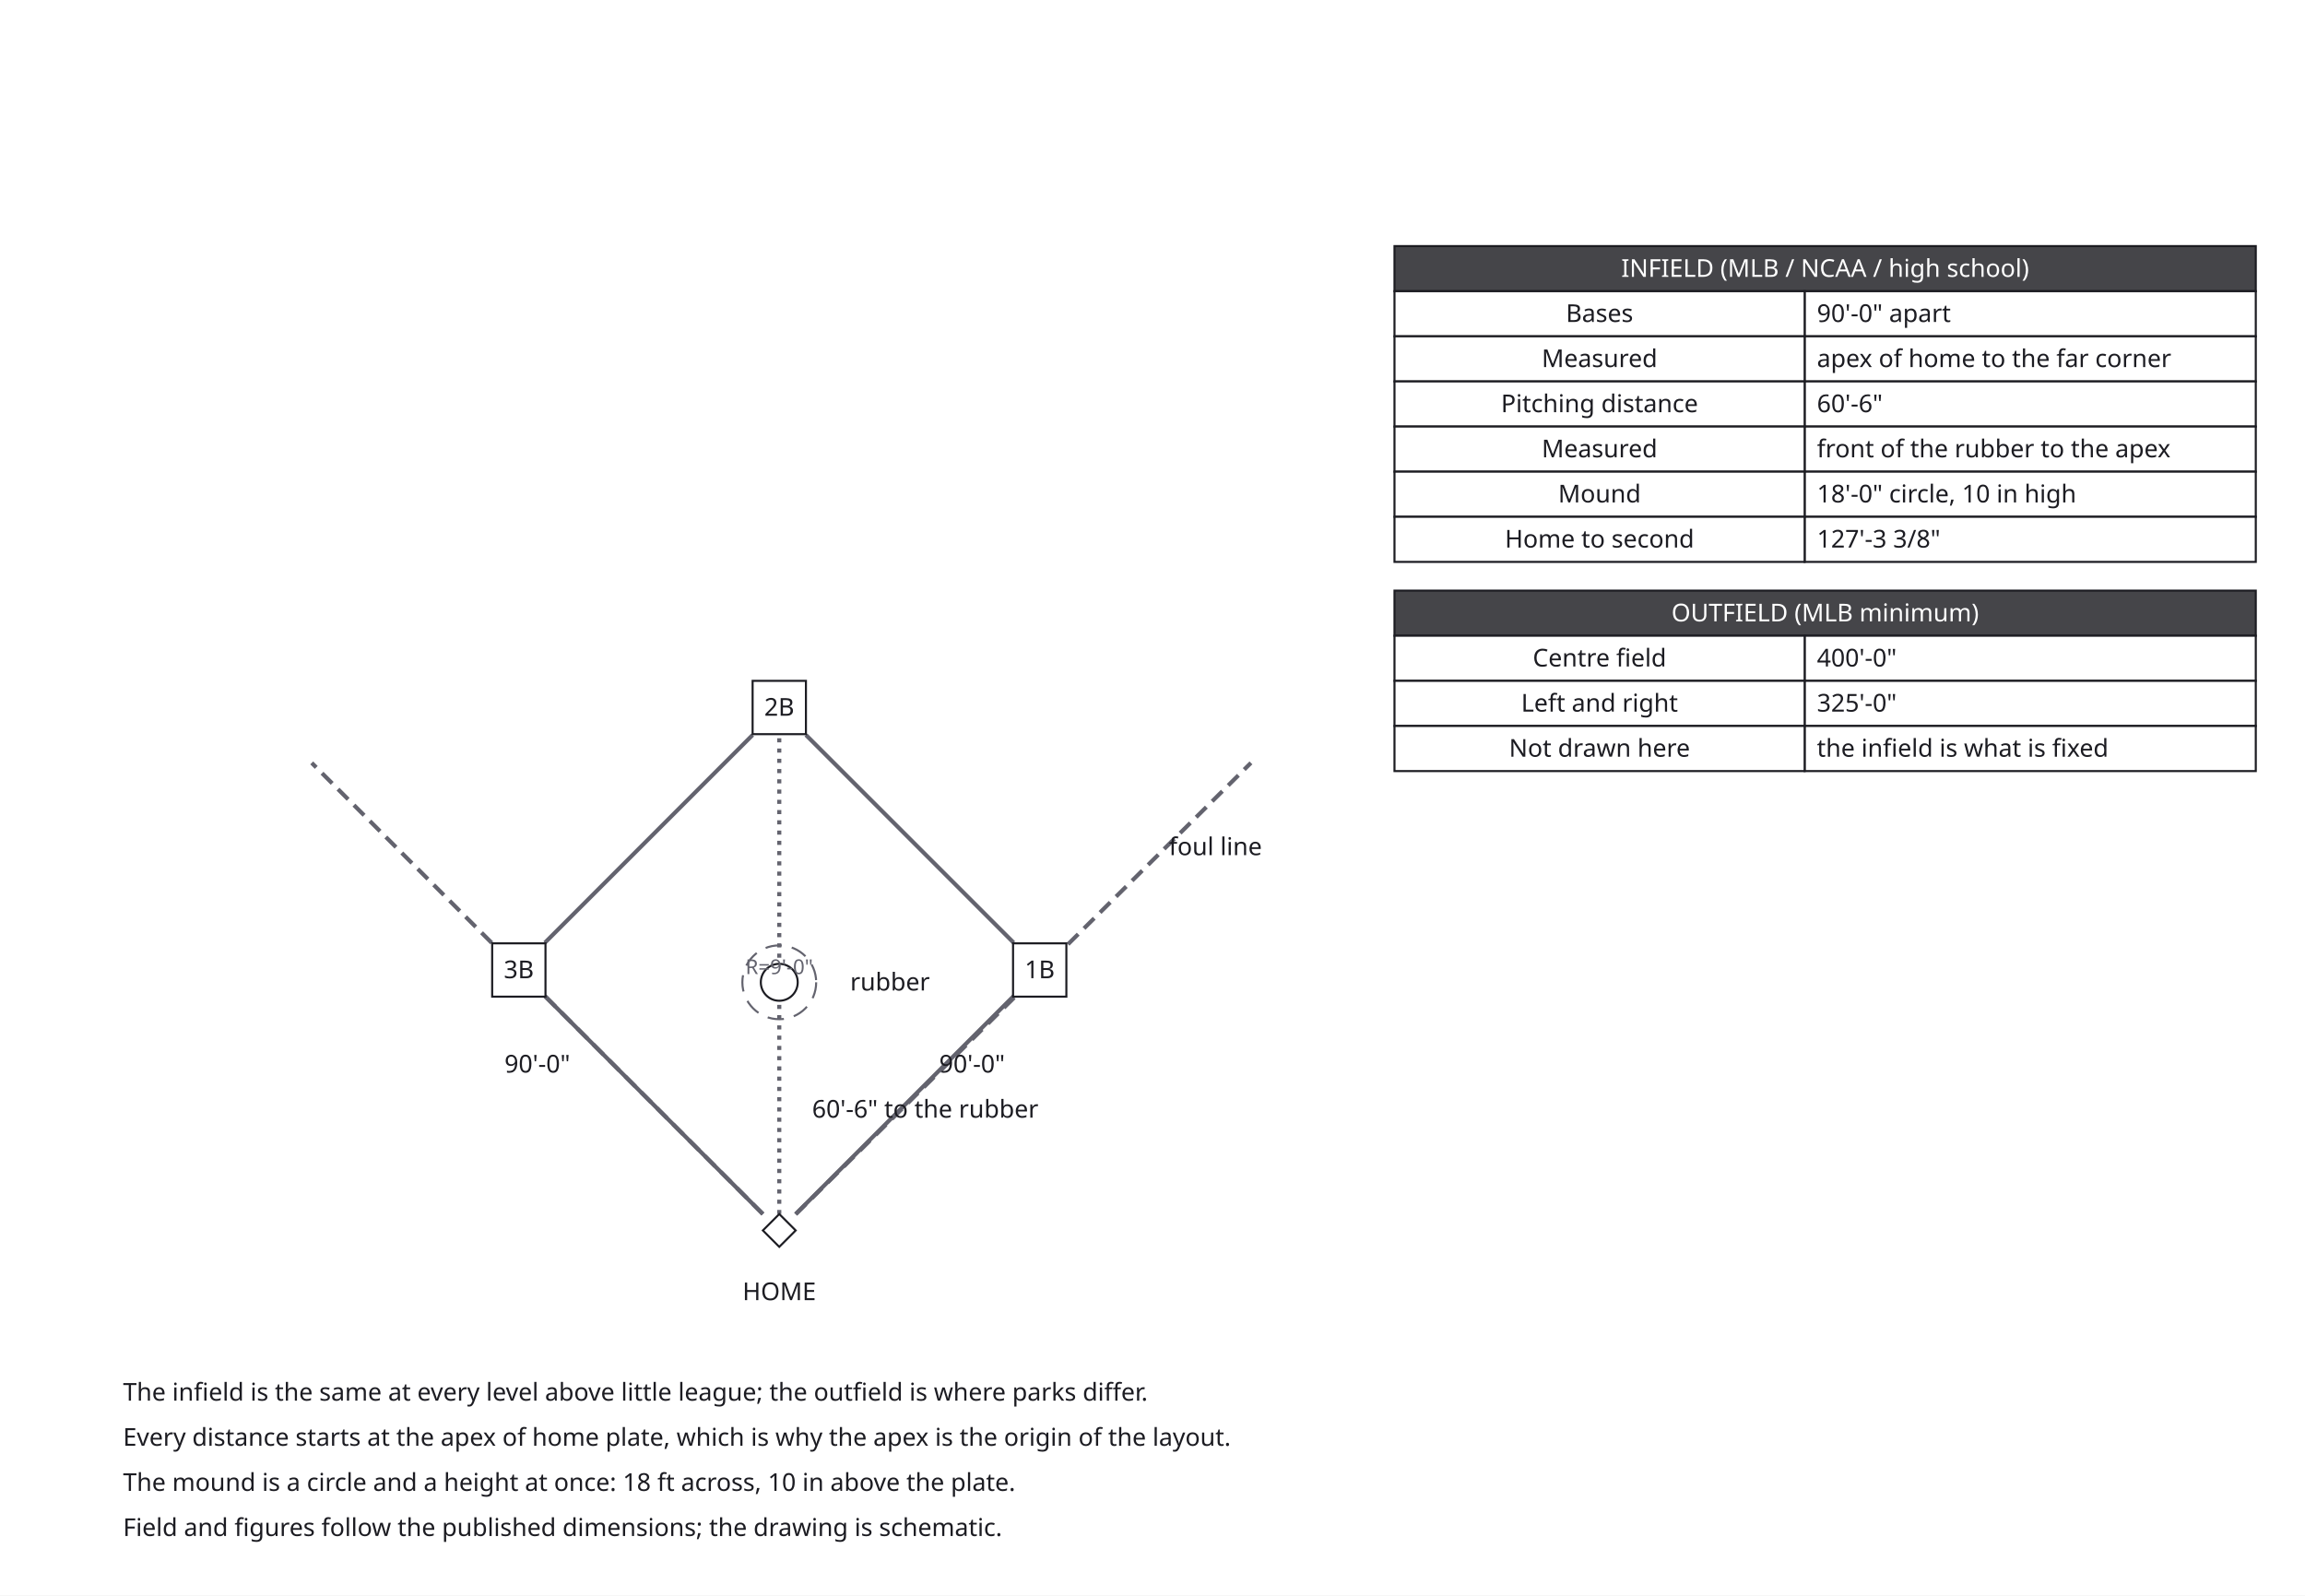
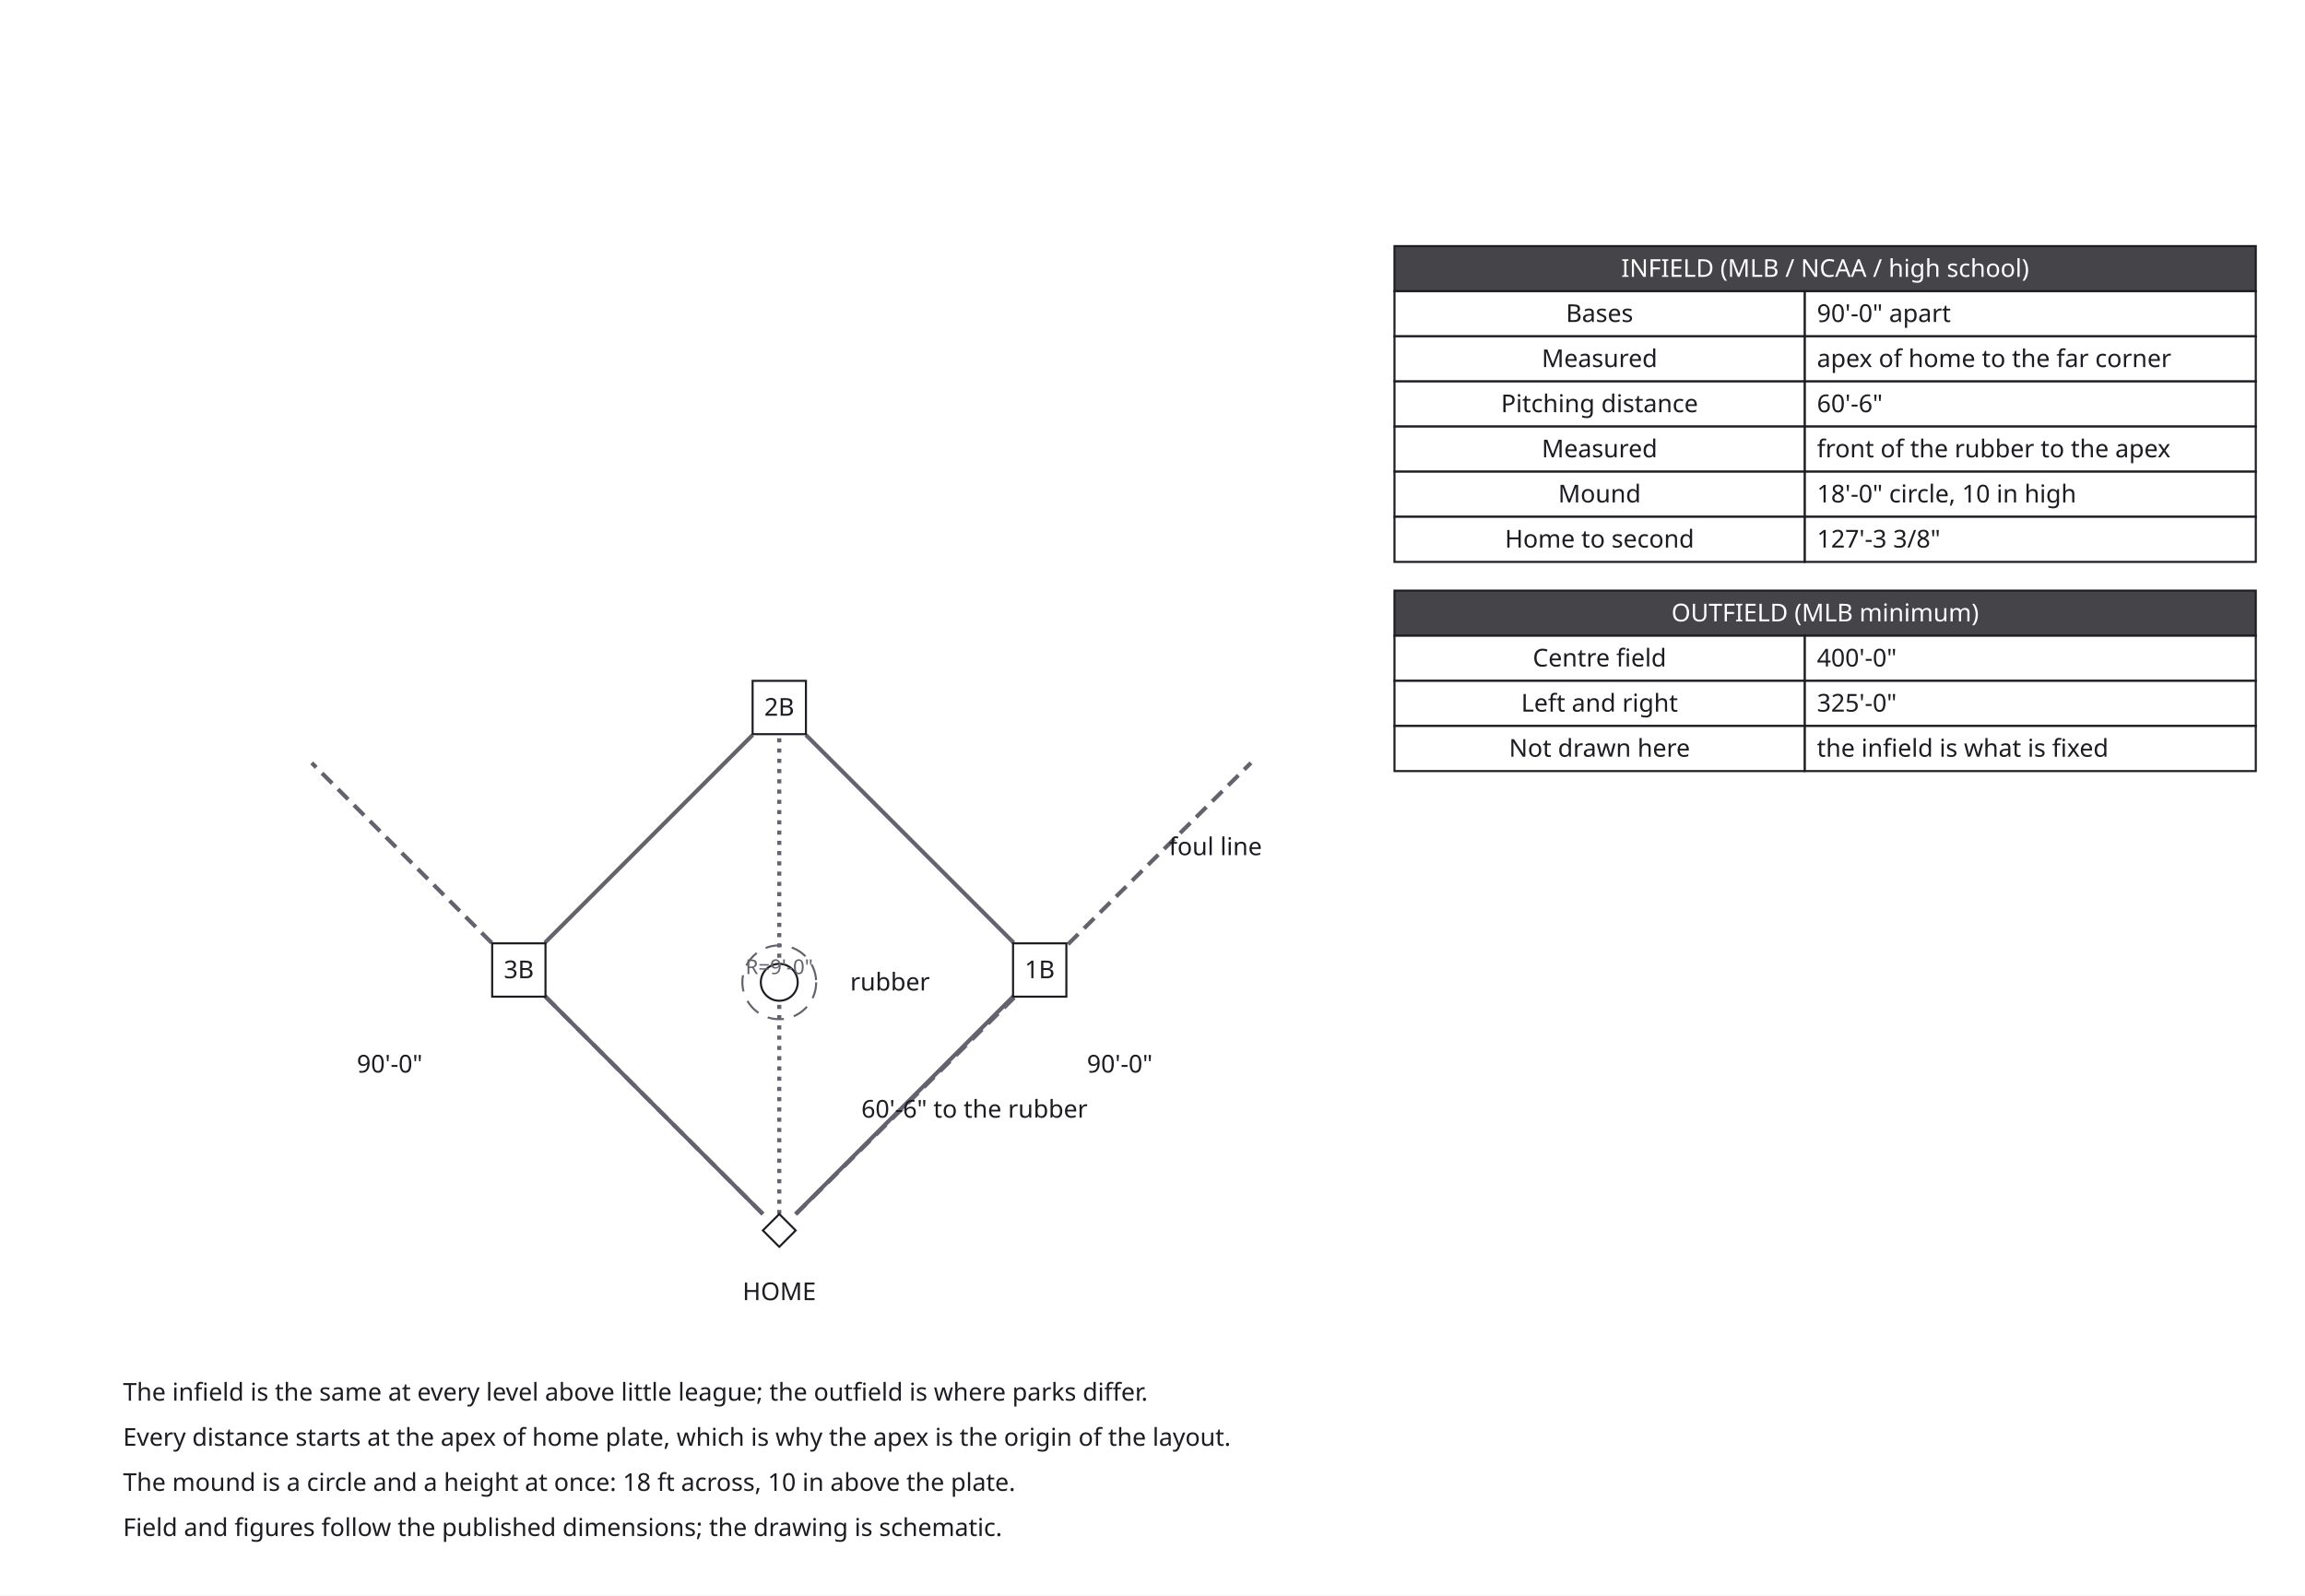
<svg xmlns="http://www.w3.org/2000/svg" width="1124" height="778" viewBox="0 0 1124 778">
  <defs>
    <marker id="arrow" viewBox="0 0 10 10" refX="9" refY="5" markerWidth="6" markerHeight="6" orient="auto">
      <path d="M 0 0 L 10 5 L 0 10 z" fill="#63636e" />
    </marker>
  </defs>
  <rect data-paper="1" x="0" y="0" width="1124" height="778" fill="#ffffff" />
  <g data-edge="home&gt;first" data-pinned="false">
    <path d="M 388 592 L 494.3 485.7" fill="none" stroke="#63636e" stroke-width="2" />
  </g>
  <g data-edge="first&gt;second" data-pinned="false">
    <path d="M 494.3 459.7 L 393 358.4" fill="none" stroke="#63636e" stroke-width="2" />
  </g>
  <g data-edge="second&gt;third" data-pinned="false">
    <path d="M 367 358.4 L 265.7 459.7" fill="none" stroke="#63636e" stroke-width="2" />
  </g>
  <g data-edge="third&gt;home" data-pinned="false">
    <path d="M 265.7 485.7 L 372 592" fill="none" stroke="#63636e" stroke-width="2" />
  </g>
  <g data-edge="home&gt;f1" data-pinned="false">
    <path d="M 388 592.1 L 610 372" fill="none" stroke="#63636e" stroke-width="2" stroke-dasharray="7 4" />
  </g>
  <g data-edge="home&gt;f3" data-pinned="false">
    <path d="M 372 592 L 152 372" fill="none" stroke="#63636e" stroke-width="2" stroke-dasharray="7 4" />
  </g>
  <g data-edge="home&gt;second" data-pinned="false">
    <path d="M 380 592 L 380 358.4" fill="none" stroke="#63636e" stroke-width="2" stroke-dasharray="2 3" />
  </g>
  <g data-node="n1" data-pinned="false" data-shape="rect" />
  <g data-node="n2" data-pinned="false" data-shape="rect" />
  <g data-node="n3" data-pinned="false" data-shape="rect" />
  <g data-node="n4" data-pinned="false" data-shape="rect" />
  <g data-node="h120" data-pinned="false" data-shape="rect">
    <rect x="680" y="120" width="420" height="22" fill="#ffffff" stroke="#1c1c22" stroke-width="1" />
    <rect x="680" y="120" width="420" height="22" fill="#1c1c22" fill-opacity="0.82" />
  </g>
  <g data-node="h288" data-pinned="false" data-shape="rect">
    <rect x="680" y="288" width="420" height="22" fill="#ffffff" stroke="#1c1c22" stroke-width="1" />
    <rect x="680" y="288" width="420" height="22" fill="#1c1c22" fill-opacity="0.82" />
  </g>
  <g data-node="b142" data-pinned="false" data-shape="rect">
    <rect x="880" y="142" width="220" height="22" fill="#ffffff" stroke="#1c1c22" stroke-width="1" />
  </g>
  <g data-node="b164" data-pinned="false" data-shape="rect">
    <rect x="880" y="164" width="220" height="22" fill="#ffffff" stroke="#1c1c22" stroke-width="1" />
  </g>
  <g data-node="b186" data-pinned="false" data-shape="rect">
    <rect x="880" y="186" width="220" height="22" fill="#ffffff" stroke="#1c1c22" stroke-width="1" />
  </g>
  <g data-node="b208" data-pinned="false" data-shape="rect">
    <rect x="880" y="208" width="220" height="22" fill="#ffffff" stroke="#1c1c22" stroke-width="1" />
  </g>
  <g data-node="b230" data-pinned="false" data-shape="rect">
    <rect x="880" y="230" width="220" height="22" fill="#ffffff" stroke="#1c1c22" stroke-width="1" />
  </g>
  <g data-node="b252" data-pinned="false" data-shape="rect">
    <rect x="880" y="252" width="220" height="22" fill="#ffffff" stroke="#1c1c22" stroke-width="1" />
  </g>
  <g data-node="b310" data-pinned="false" data-shape="rect">
    <rect x="880" y="310" width="220" height="22" fill="#ffffff" stroke="#1c1c22" stroke-width="1" />
  </g>
  <g data-node="b332" data-pinned="false" data-shape="rect">
    <rect x="880" y="332" width="220" height="22" fill="#ffffff" stroke="#1c1c22" stroke-width="1" />
  </g>
  <g data-node="b354" data-pinned="false" data-shape="rect">
    <rect x="880" y="354" width="220" height="22" fill="#ffffff" stroke="#1c1c22" stroke-width="1" />
  </g>
  <g data-node="a142" data-pinned="false" data-shape="rect">
    <rect x="680" y="142" width="200" height="22" fill="#ffffff" stroke="#1c1c22" stroke-width="1" />
  </g>
  <g data-node="a164" data-pinned="false" data-shape="rect">
    <rect x="680" y="164" width="200" height="22" fill="#ffffff" stroke="#1c1c22" stroke-width="1" />
  </g>
  <g data-node="a186" data-pinned="false" data-shape="rect">
    <rect x="680" y="186" width="200" height="22" fill="#ffffff" stroke="#1c1c22" stroke-width="1" />
  </g>
  <g data-node="a208" data-pinned="false" data-shape="rect">
    <rect x="680" y="208" width="200" height="22" fill="#ffffff" stroke="#1c1c22" stroke-width="1" />
  </g>
  <g data-node="a230" data-pinned="false" data-shape="rect">
    <rect x="680" y="230" width="200" height="22" fill="#ffffff" stroke="#1c1c22" stroke-width="1" />
  </g>
  <g data-node="a252" data-pinned="false" data-shape="rect">
    <rect x="680" y="252" width="200" height="22" fill="#ffffff" stroke="#1c1c22" stroke-width="1" />
  </g>
  <g data-node="a310" data-pinned="false" data-shape="rect">
    <rect x="680" y="310" width="200" height="22" fill="#ffffff" stroke="#1c1c22" stroke-width="1" />
  </g>
  <g data-node="a332" data-pinned="false" data-shape="rect">
    <rect x="680" y="332" width="200" height="22" fill="#ffffff" stroke="#1c1c22" stroke-width="1" />
  </g>
  <g data-node="a354" data-pinned="false" data-shape="rect">
    <rect x="680" y="354" width="200" height="22" fill="#ffffff" stroke="#1c1c22" stroke-width="1" />
  </g>
  <g data-node="d3" data-pinned="false" data-shape="rect" />
  <g data-node="d1" data-pinned="false" data-shape="rect" />
  <g data-node="d2" data-pinned="false" data-shape="rect" />
  <g data-node="d4" data-pinned="false" data-shape="rect" />
  <g data-node="rub" data-pinned="false" data-shape="rect" />
  <g data-node="plate" data-pinned="false" data-shape="rect" />
  <g data-node="first" data-pinned="false" data-shape="rect">
    <rect x="494" y="460" width="26" height="26" fill="#ffffff" stroke="#1c1c22" stroke-width="1" />
  </g>
  <g data-node="second" data-pinned="false" data-shape="rect">
    <rect x="367" y="332" width="26" height="26" fill="#ffffff" stroke="#1c1c22" stroke-width="1" />
  </g>
  <g data-node="third" data-pinned="false" data-shape="rect">
    <rect x="240" y="460" width="26" height="26" fill="#ffffff" stroke="#1c1c22" stroke-width="1" />
  </g>
  <g data-node="mound" data-pinned="false" data-shape="rect">
    <circle cx="380" cy="479" r="9" fill="#ffffff" stroke="#1c1c22" stroke-width="1" />
  </g>
  <g data-node="home" data-pinned="false" data-shape="rect">
    <path d="M 380 592 L 388 600 L 380 608 L 372 600 Z" fill="#ffffff" stroke="#1c1c22" stroke-width="1" />
  </g>
  <g data-node="f1" data-pinned="false" data-shape="rect" />
  <g data-node="f3" data-pinned="false" data-shape="rect" />
  <g data-range="mound">
    <circle cx="380" cy="479" r="18" fill="none" stroke="#63636e" stroke-width="1" stroke-dasharray="8 5" />
    <text x="380" y="475" text-anchor="middle" font-family="sans-serif" font-size="10" fill="#63636e">R=9'-0"</text>
  </g>
  <g data-name="n1">
    <text x="60" y="683" text-anchor="start" font-family="sans-serif" font-size="12" fill="#1c1c22">The infield is the same at every level above little league; the outfield is where parks differ.</text>
  </g>
  <g data-name="n2">
    <text x="60" y="705" text-anchor="start" font-family="sans-serif" font-size="12" fill="#1c1c22">Every distance starts at the apex of home plate, which is why the apex is the origin of the layout.</text>
  </g>
  <g data-name="n3">
    <text x="60" y="727" text-anchor="start" font-family="sans-serif" font-size="12" fill="#1c1c22">The mound is a circle and a height at once: 18 ft across, 10 in above the plate.</text>
  </g>
  <g data-name="n4">
    <text x="60" y="749" text-anchor="start" font-family="sans-serif" font-size="12" fill="#1c1c22">Field and figures follow the published dimensions; the drawing is schematic.</text>
  </g>
  <g data-name="h120">
    <text x="890" y="135" text-anchor="middle" font-family="sans-serif" font-size="12" fill="#ffffff">INFIELD  (MLB / NCAA / high school)</text>
  </g>
  <g data-name="h288">
    <text x="890" y="303" text-anchor="middle" font-family="sans-serif" font-size="12" fill="#ffffff">OUTFIELD  (MLB minimum)</text>
  </g>
  <g data-name="b142">
    <text x="886" y="157" text-anchor="start" font-family="sans-serif" font-size="12" fill="#1c1c22">90'-0" apart</text>
  </g>
  <g data-name="b164">
    <text x="886" y="179" text-anchor="start" font-family="sans-serif" font-size="12" fill="#1c1c22">apex of home to the far corner</text>
  </g>
  <g data-name="b186">
    <text x="886" y="201" text-anchor="start" font-family="sans-serif" font-size="12" fill="#1c1c22">60'-6"</text>
  </g>
  <g data-name="b208">
    <text x="886" y="223" text-anchor="start" font-family="sans-serif" font-size="12" fill="#1c1c22">front of the rubber to the apex</text>
  </g>
  <g data-name="b230">
    <text x="886" y="245" text-anchor="start" font-family="sans-serif" font-size="12" fill="#1c1c22">18'-0" circle, 10 in high</text>
  </g>
  <g data-name="b252">
    <text x="886" y="267" text-anchor="start" font-family="sans-serif" font-size="12" fill="#1c1c22">127'-3 3/8"</text>
  </g>
  <g data-name="b310">
    <text x="886" y="325" text-anchor="start" font-family="sans-serif" font-size="12" fill="#1c1c22">400'-0"</text>
  </g>
  <g data-name="b332">
    <text x="886" y="347" text-anchor="start" font-family="sans-serif" font-size="12" fill="#1c1c22">325'-0"</text>
  </g>
  <g data-name="b354">
    <text x="886" y="369" text-anchor="start" font-family="sans-serif" font-size="12" fill="#1c1c22">the infield is what is fixed</text>
  </g>
  <g data-name="a142">
    <text x="780" y="157" text-anchor="middle" font-family="sans-serif" font-size="12" fill="#1c1c22">Bases</text>
  </g>
  <g data-name="a164">
    <text x="780" y="179" text-anchor="middle" font-family="sans-serif" font-size="12" fill="#1c1c22">Measured</text>
  </g>
  <g data-name="a186">
    <text x="780" y="201" text-anchor="middle" font-family="sans-serif" font-size="12" fill="#1c1c22">Pitching distance</text>
  </g>
  <g data-name="a208">
    <text x="780" y="223" text-anchor="middle" font-family="sans-serif" font-size="12" fill="#1c1c22">Measured</text>
  </g>
  <g data-name="a230">
    <text x="780" y="245" text-anchor="middle" font-family="sans-serif" font-size="12" fill="#1c1c22">Mound</text>
  </g>
  <g data-name="a252">
    <text x="780" y="267" text-anchor="middle" font-family="sans-serif" font-size="12" fill="#1c1c22">Home to second</text>
  </g>
  <g data-name="a310">
    <text x="780" y="325" text-anchor="middle" font-family="sans-serif" font-size="12" fill="#1c1c22">Centre field</text>
  </g>
  <g data-name="a332">
    <text x="780" y="347" text-anchor="middle" font-family="sans-serif" font-size="12" fill="#1c1c22">Left and right</text>
  </g>
  <g data-name="a354">
    <text x="780" y="369" text-anchor="middle" font-family="sans-serif" font-size="12" fill="#1c1c22">Not drawn here</text>
  </g>
  <g data-name="d3">
-     <text x="396" y="545" text-anchor="start" font-family="sans-serif" font-size="12" fill="#1c1c22">60'-6" to the rubber</text>
+     <text x="420" y="545" text-anchor="start" font-family="sans-serif" font-size="12" fill="#1c1c22">60'-6" to the rubber</text>
  </g>
  <g data-name="d1">
-     <text x="458" y="523" text-anchor="start" font-family="sans-serif" font-size="12" fill="#1c1c22">90'-0"</text>
+     <text x="530" y="523" text-anchor="start" font-family="sans-serif" font-size="12" fill="#1c1c22">90'-0"</text>
  </g>
  <g data-name="d2">
-     <text x="246" y="523" text-anchor="start" font-family="sans-serif" font-size="12" fill="#1c1c22">90'-0"</text>
+     <text x="174" y="523" text-anchor="start" font-family="sans-serif" font-size="12" fill="#1c1c22">90'-0"</text>
  </g>
  <g data-name="d4">
    <text x="570" y="417" text-anchor="start" font-family="sans-serif" font-size="12" fill="#1c1c22">foul line</text>
  </g>
  <g data-name="rub">
    <text x="434" y="483" text-anchor="middle" font-family="sans-serif" font-size="12" fill="#1c1c22">rubber</text>
  </g>
  <g data-name="plate">
    <text x="380" y="634" text-anchor="middle" font-family="sans-serif" font-size="12" fill="#1c1c22">HOME</text>
  </g>
  <g data-name="first">
    <text x="507" y="477" text-anchor="middle" font-family="sans-serif" font-size="12" fill="#1c1c22">1B</text>
  </g>
  <g data-name="second">
    <text x="380" y="349" text-anchor="middle" font-family="sans-serif" font-size="12" fill="#1c1c22">2B</text>
  </g>
  <g data-name="third">
    <text x="253" y="477" text-anchor="middle" font-family="sans-serif" font-size="12" fill="#1c1c22">3B</text>
  </g>
</svg>
